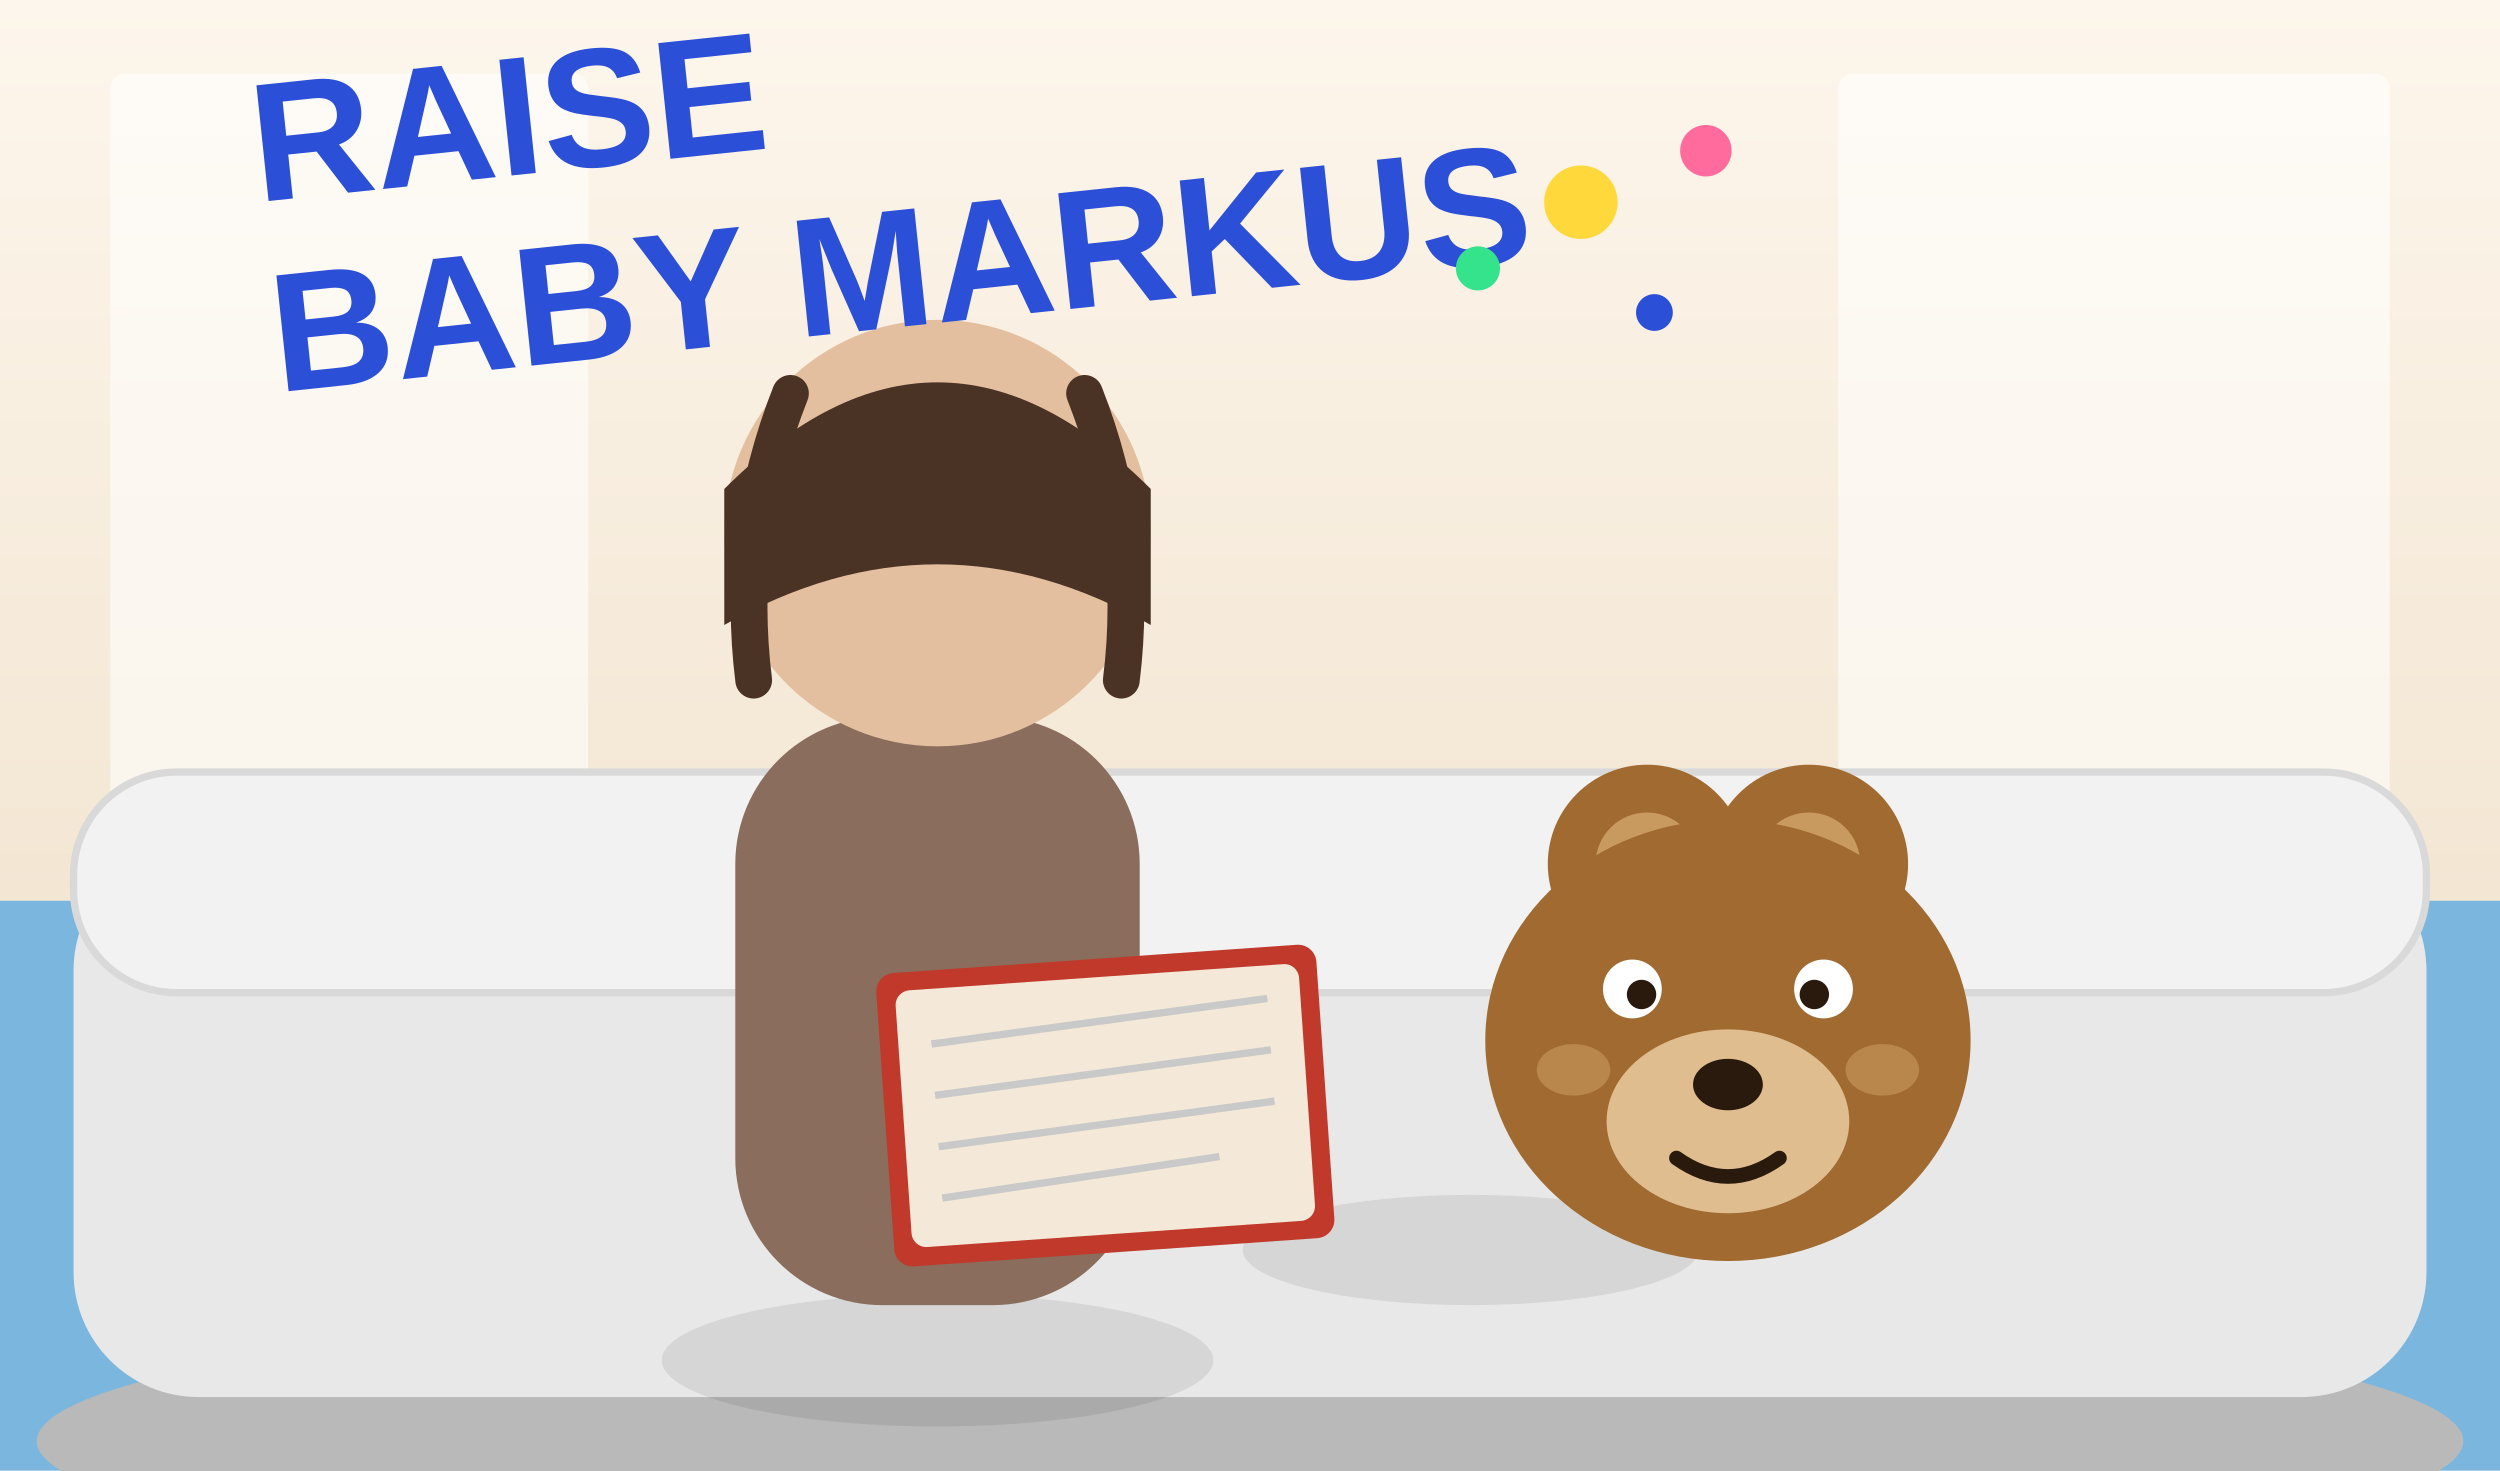
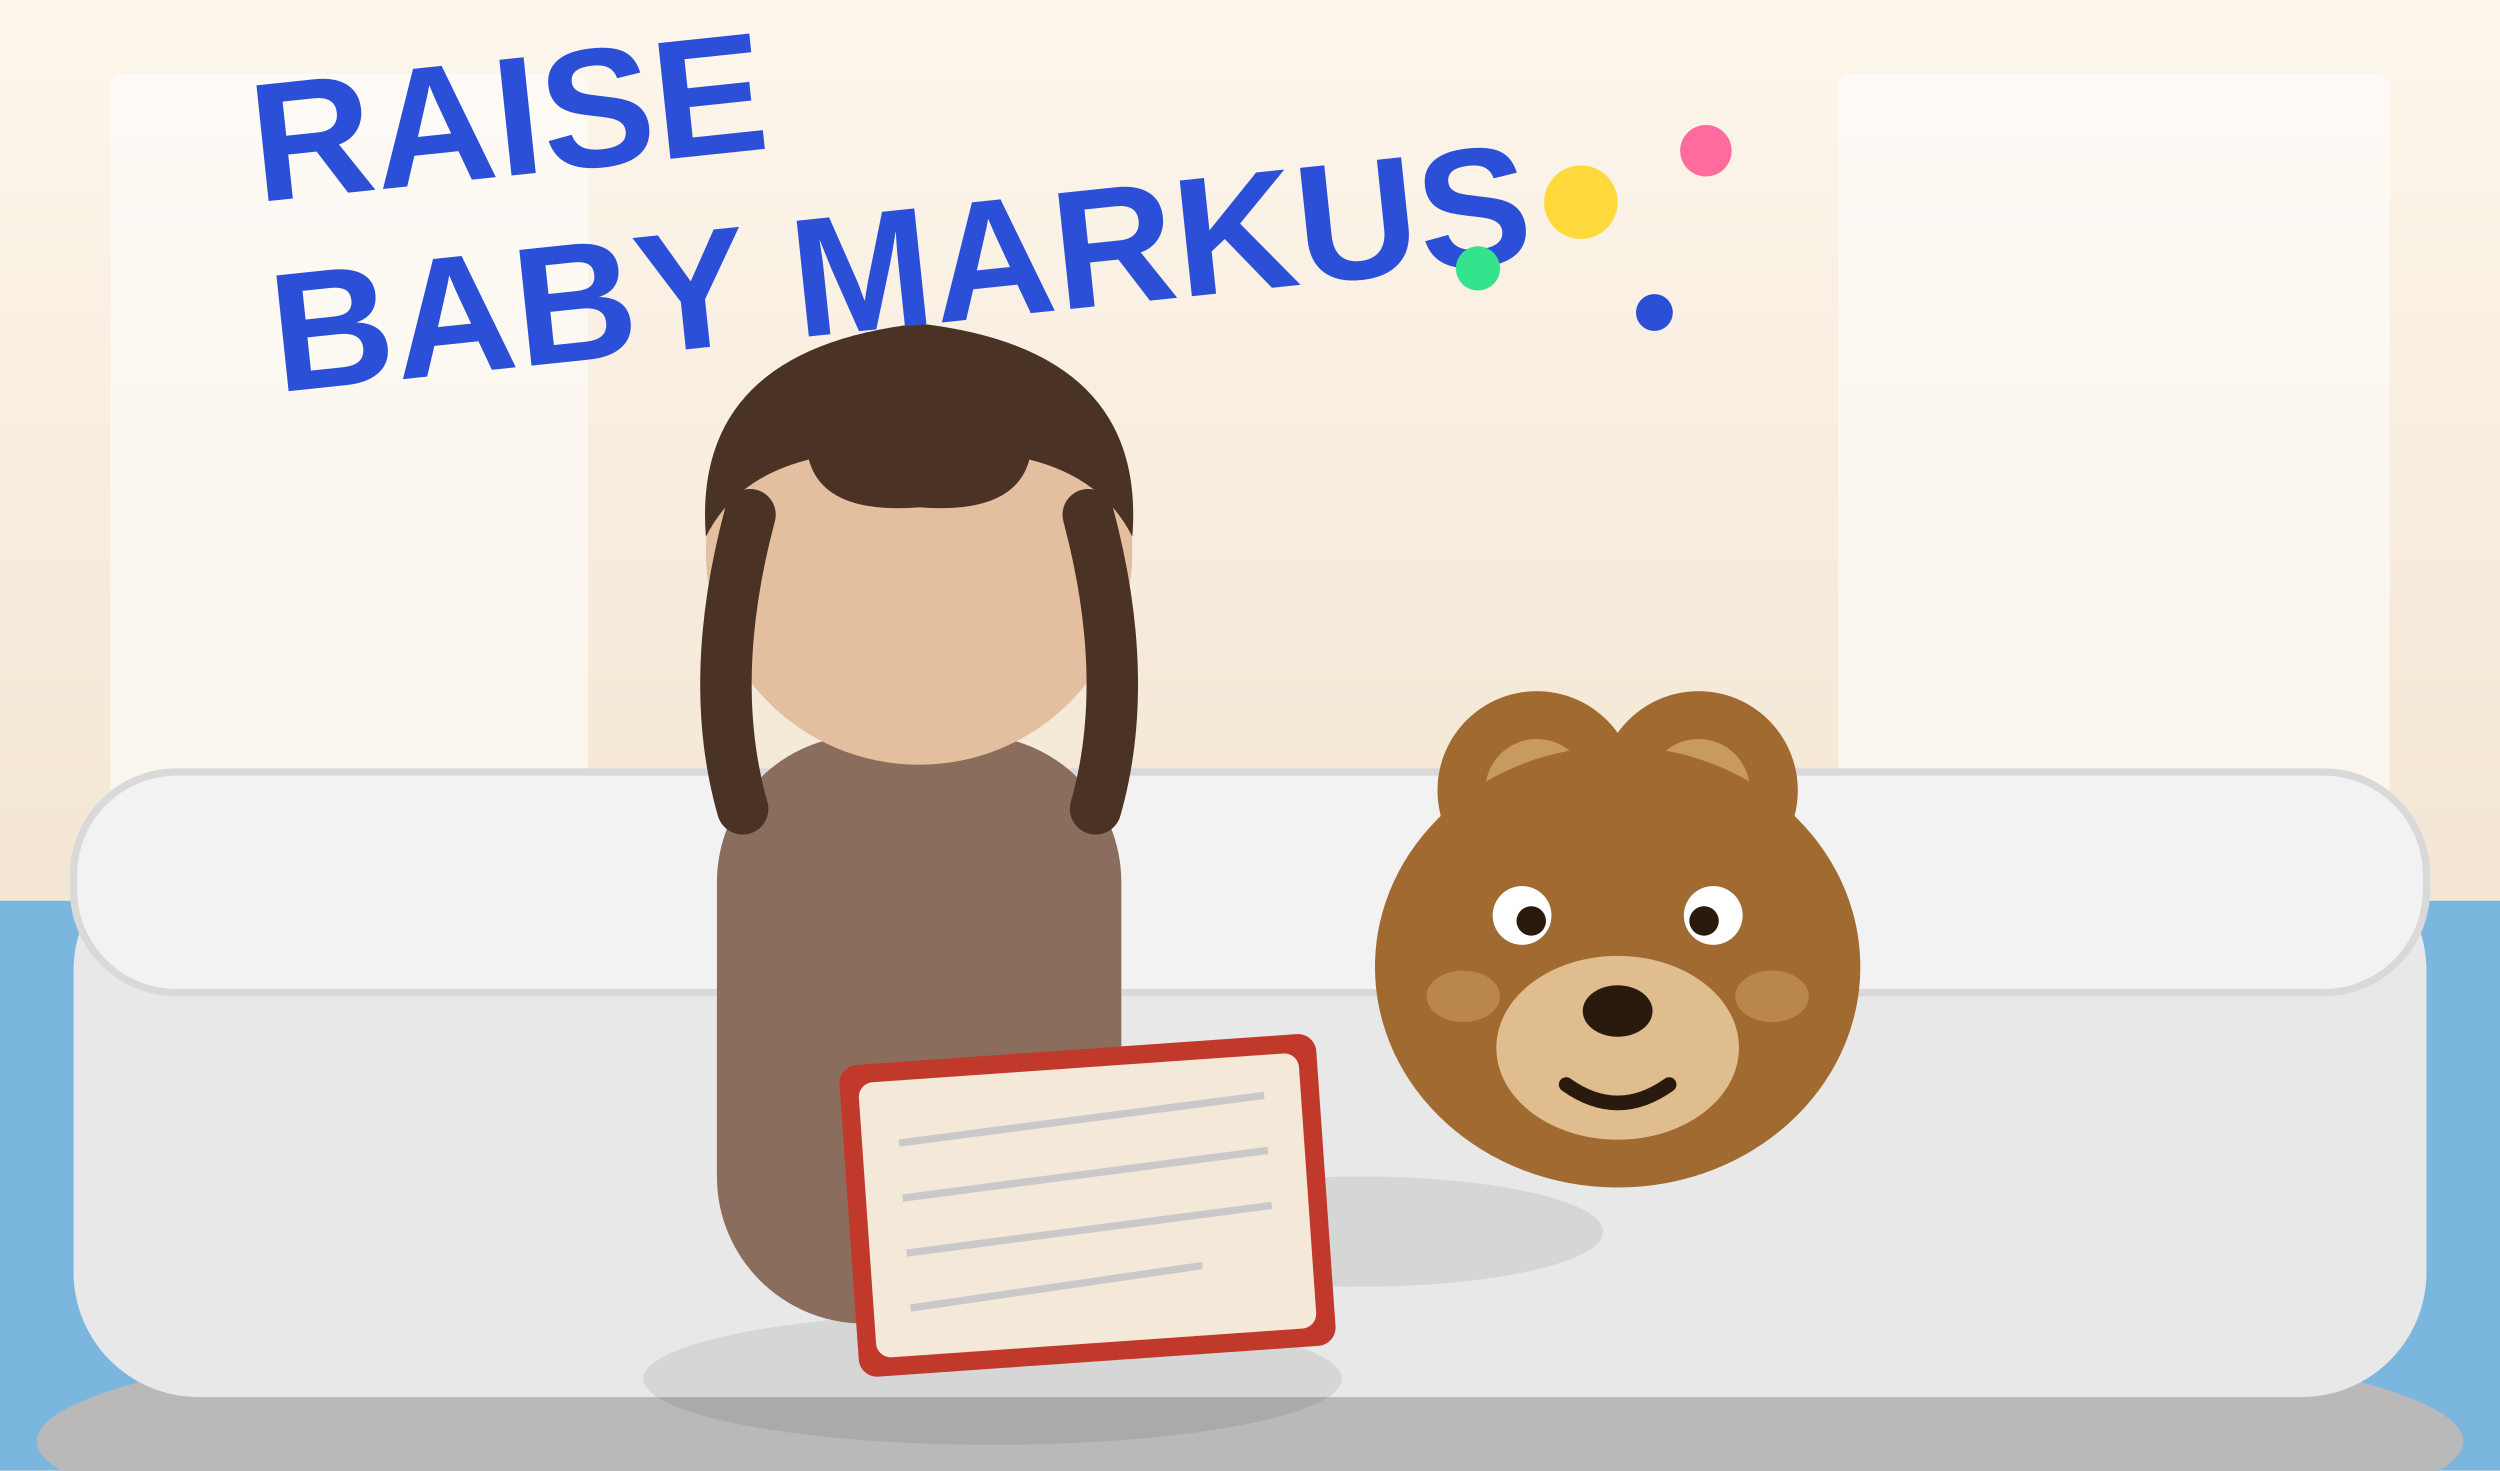
<svg xmlns="http://www.w3.org/2000/svg" viewBox="0 0 680 400">
  <defs>
    <linearGradient id="bmAdWall" x1="0" y1="0" x2="0" y2="1">
      <stop offset="0%" stop-color="#fdf6ec" />
      <stop offset="100%" stop-color="#f3e6d3" />
    </linearGradient>
  </defs>
  <rect x="0" y="0" width="680" height="400" fill="url(#bmAdWall)" />
  <rect x="0" y="0" width="680" height="245" fill="url(#bmAdWall)" />
  <rect x="30" y="20" width="130" height="200" fill="#ffffff" opacity="0.55" rx="4" />
  <rect x="500" y="20" width="150" height="200" fill="#ffffff" opacity="0.55" rx="4" />
  <rect x="0" y="245" width="680" height="155" fill="#7bb6de" />
  <ellipse cx="340" cy="392" rx="330" ry="40" fill="#b9b9b9" />
  <rect x="20" y="230" width="640" height="150" rx="34" fill="#e8e8e8" />
  <rect x="20" y="210" width="640" height="60" rx="28" fill="#f2f2f2" />
  <rect x="20" y="210" width="640" height="60" rx="28" fill="none" stroke="#d9d9d9" stroke-width="2" />
-   <g transform="translate(255,175)">
-     <ellipse cx="0" cy="195" rx="75" ry="18" fill="#00000014" />
+   <g transform="translate(250,180)">
+     <ellipse cx="20" cy="195" rx="95" ry="18" fill="#00000014" />
    <rect x="-55" y="20" width="110" height="160" rx="40" fill="#8a6d5c" />
    <circle cx="0" cy="-30" r="58" fill="#e3bfa0" />
-     <path d="M -58 -42 Q 0 -100 58 -42 L 58 -5 Q 0 -38 -58 -5 Z" fill="#4a3324" />
-     <path d="M -40 -68 Q -55 -30 -50 10" fill="none" stroke="#4a3324" stroke-width="10" stroke-linecap="round" />
-     <path d="M 40 -68 Q 55 -30 50 10" fill="none" stroke="#4a3324" stroke-width="10" stroke-linecap="round" />
+     <path d="M -58 -34 Q -62 -85 0 -92 Q 62 -85 58 -34 Q 50 -50 30 -55 Q 26 -40 0 -42 Q -26 -40 -30 -55 Q -50 -50 -58 -34 Z" fill="#4a3324" />
+     <path d="M -46 -40 Q -58 5 -48 40" fill="none" stroke="#4a3324" stroke-width="14" stroke-linecap="round" />
+     <path d="M 46 -40 Q 58 5 48 40" fill="none" stroke="#4a3324" stroke-width="14" stroke-linecap="round" />
  </g>
-   <g transform="translate(400,225)">
-     <ellipse cx="0" cy="115" rx="62" ry="15" fill="#00000014" />
+   <g transform="translate(370,205)">
+     <ellipse cx="0" cy="130" rx="66" ry="15" fill="#00000014" />
    <circle cx="48" cy="10" r="27" fill="#a06a30" />
    <circle cx="92" cy="10" r="27" fill="#a06a30" />
    <circle cx="48" cy="10" r="14" fill="#c99a5f" />
    <circle cx="92" cy="10" r="14" fill="#c99a5f" />
    <ellipse cx="70" cy="58" rx="66" ry="60" fill="#a06a30" />
    <ellipse cx="70" cy="80" rx="33" ry="25" fill="#e0bd8f" />
    <ellipse cx="70" cy="70" rx="9.5" ry="7" fill="#2a1a0e" />
    <path d="M 56 90 Q 70 100 84 90" fill="none" stroke="#2a1a0e" stroke-width="4" stroke-linecap="round" />
    <circle cx="44" cy="44" r="8" fill="#ffffff" />
    <circle cx="46.5" cy="45.5" r="4" fill="#2a1a0e" />
    <circle cx="96" cy="44" r="8" fill="#ffffff" />
    <circle cx="93.5" cy="45.5" r="4" fill="#2a1a0e" />
    <ellipse cx="28" cy="66" rx="10" ry="7" fill="#c99a5f" opacity="0.6" />
    <ellipse cx="112" cy="66" rx="10" ry="7" fill="#c99a5f" opacity="0.6" />
  </g>
-   <g transform="translate(238,265) rotate(-4)">
-     <rect x="0" y="0" width="120" height="80" rx="5" fill="#c0392b" />
-     <rect x="5" y="5" width="110" height="70" rx="4" fill="#f4e9d8" />
-     <line x1="14" y1="20" x2="106" y2="14" stroke="#c9c9c9" stroke-width="2" />
-     <line x1="14" y1="34" x2="106" y2="28" stroke="#c9c9c9" stroke-width="2" />
-     <line x1="14" y1="48" x2="106" y2="42" stroke="#c9c9c9" stroke-width="2" />
-     <line x1="14" y1="62" x2="90" y2="56" stroke="#c9c9c9" stroke-width="2" />
+   <g transform="translate(228,290) rotate(-4)">
+     <rect x="0" y="0" width="130" height="85" rx="5" fill="#c0392b" />
+     <rect x="5" y="5" width="120" height="75" rx="4" fill="#f4e9d8" />
+     <line x1="15" y1="22" x2="115" y2="16" stroke="#c9c9c9" stroke-width="2" />
+     <line x1="15" y1="37" x2="115" y2="31" stroke="#c9c9c9" stroke-width="2" />
+     <line x1="15" y1="52" x2="115" y2="46" stroke="#c9c9c9" stroke-width="2" />
+     <line x1="15" y1="67" x2="95" y2="61" stroke="#c9c9c9" stroke-width="2" />
  </g>
  <g transform="translate(70,55) rotate(-6)">
    <text x="0" y="0" font-family="Arial, Helvetica, sans-serif" font-weight="900" font-size="46" fill="#2b4fd6">RAISE</text>
    <text x="0" y="52" font-family="Arial, Helvetica, sans-serif" font-weight="900" font-size="46" fill="#2b4fd6">BABY MARKUS</text>
  </g>
  <g transform="translate(430,55)">
    <circle cx="0" cy="0" r="10" fill="#ffd93b" />
    <circle cx="34" cy="-14" r="7" fill="#ff6b9d" />
    <circle cx="-28" cy="18" r="6" fill="#35E38D" />
    <circle cx="20" cy="30" r="5" fill="#2b4fd6" />
  </g>
</svg>
